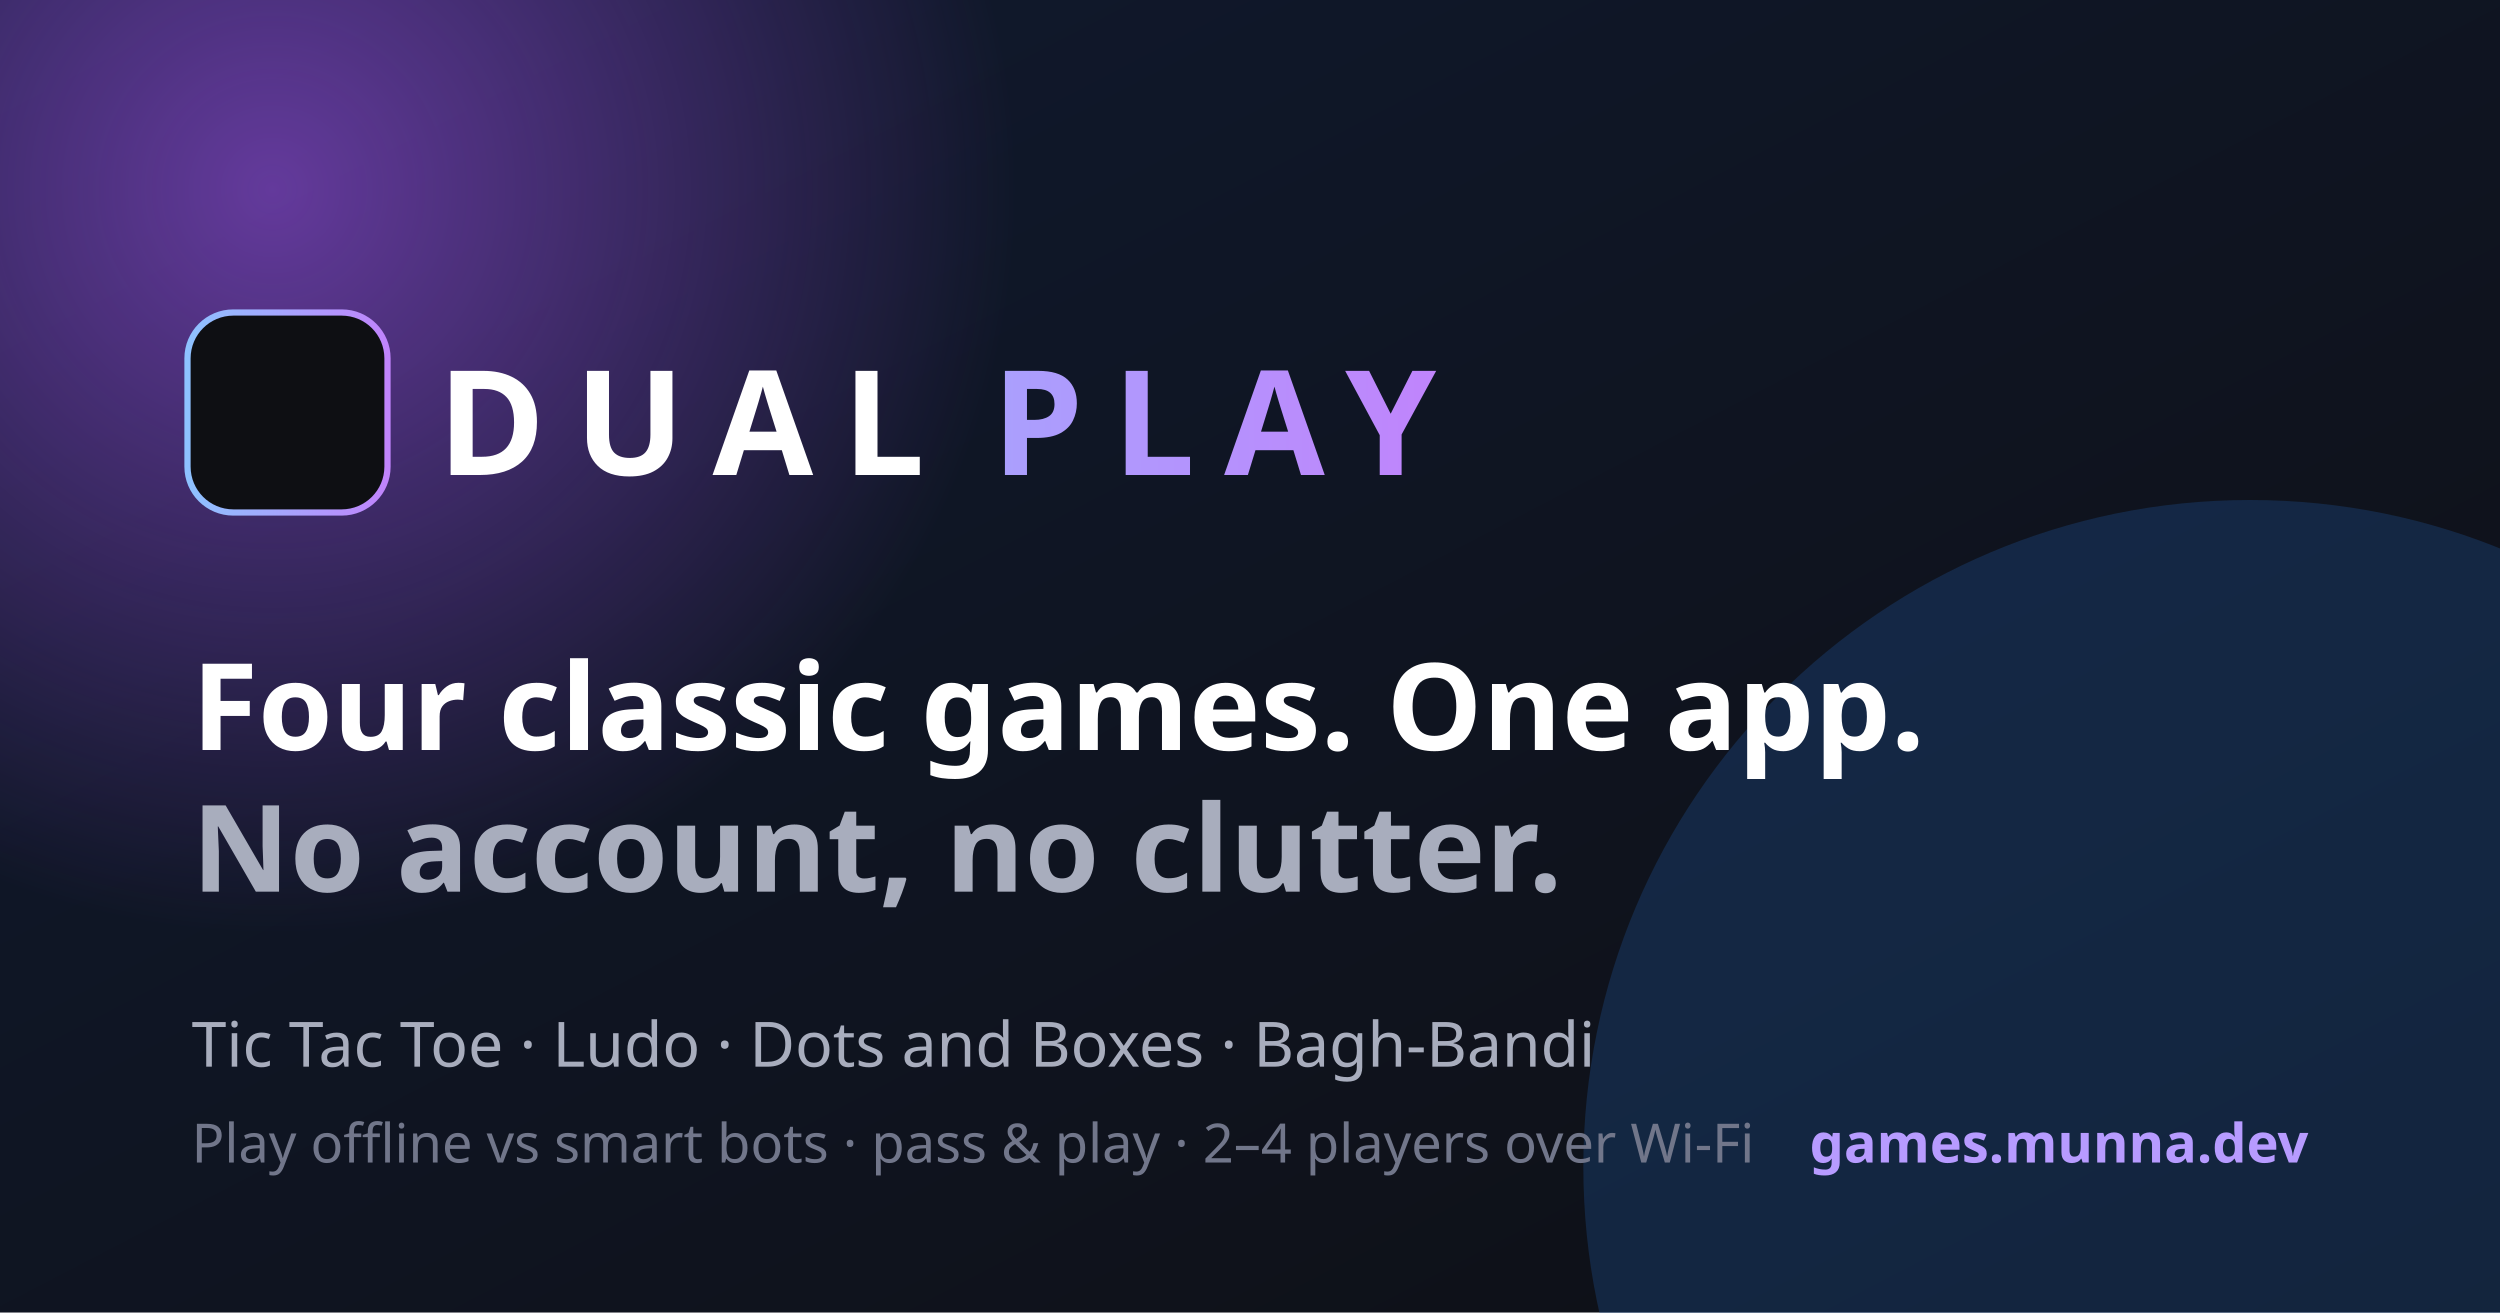
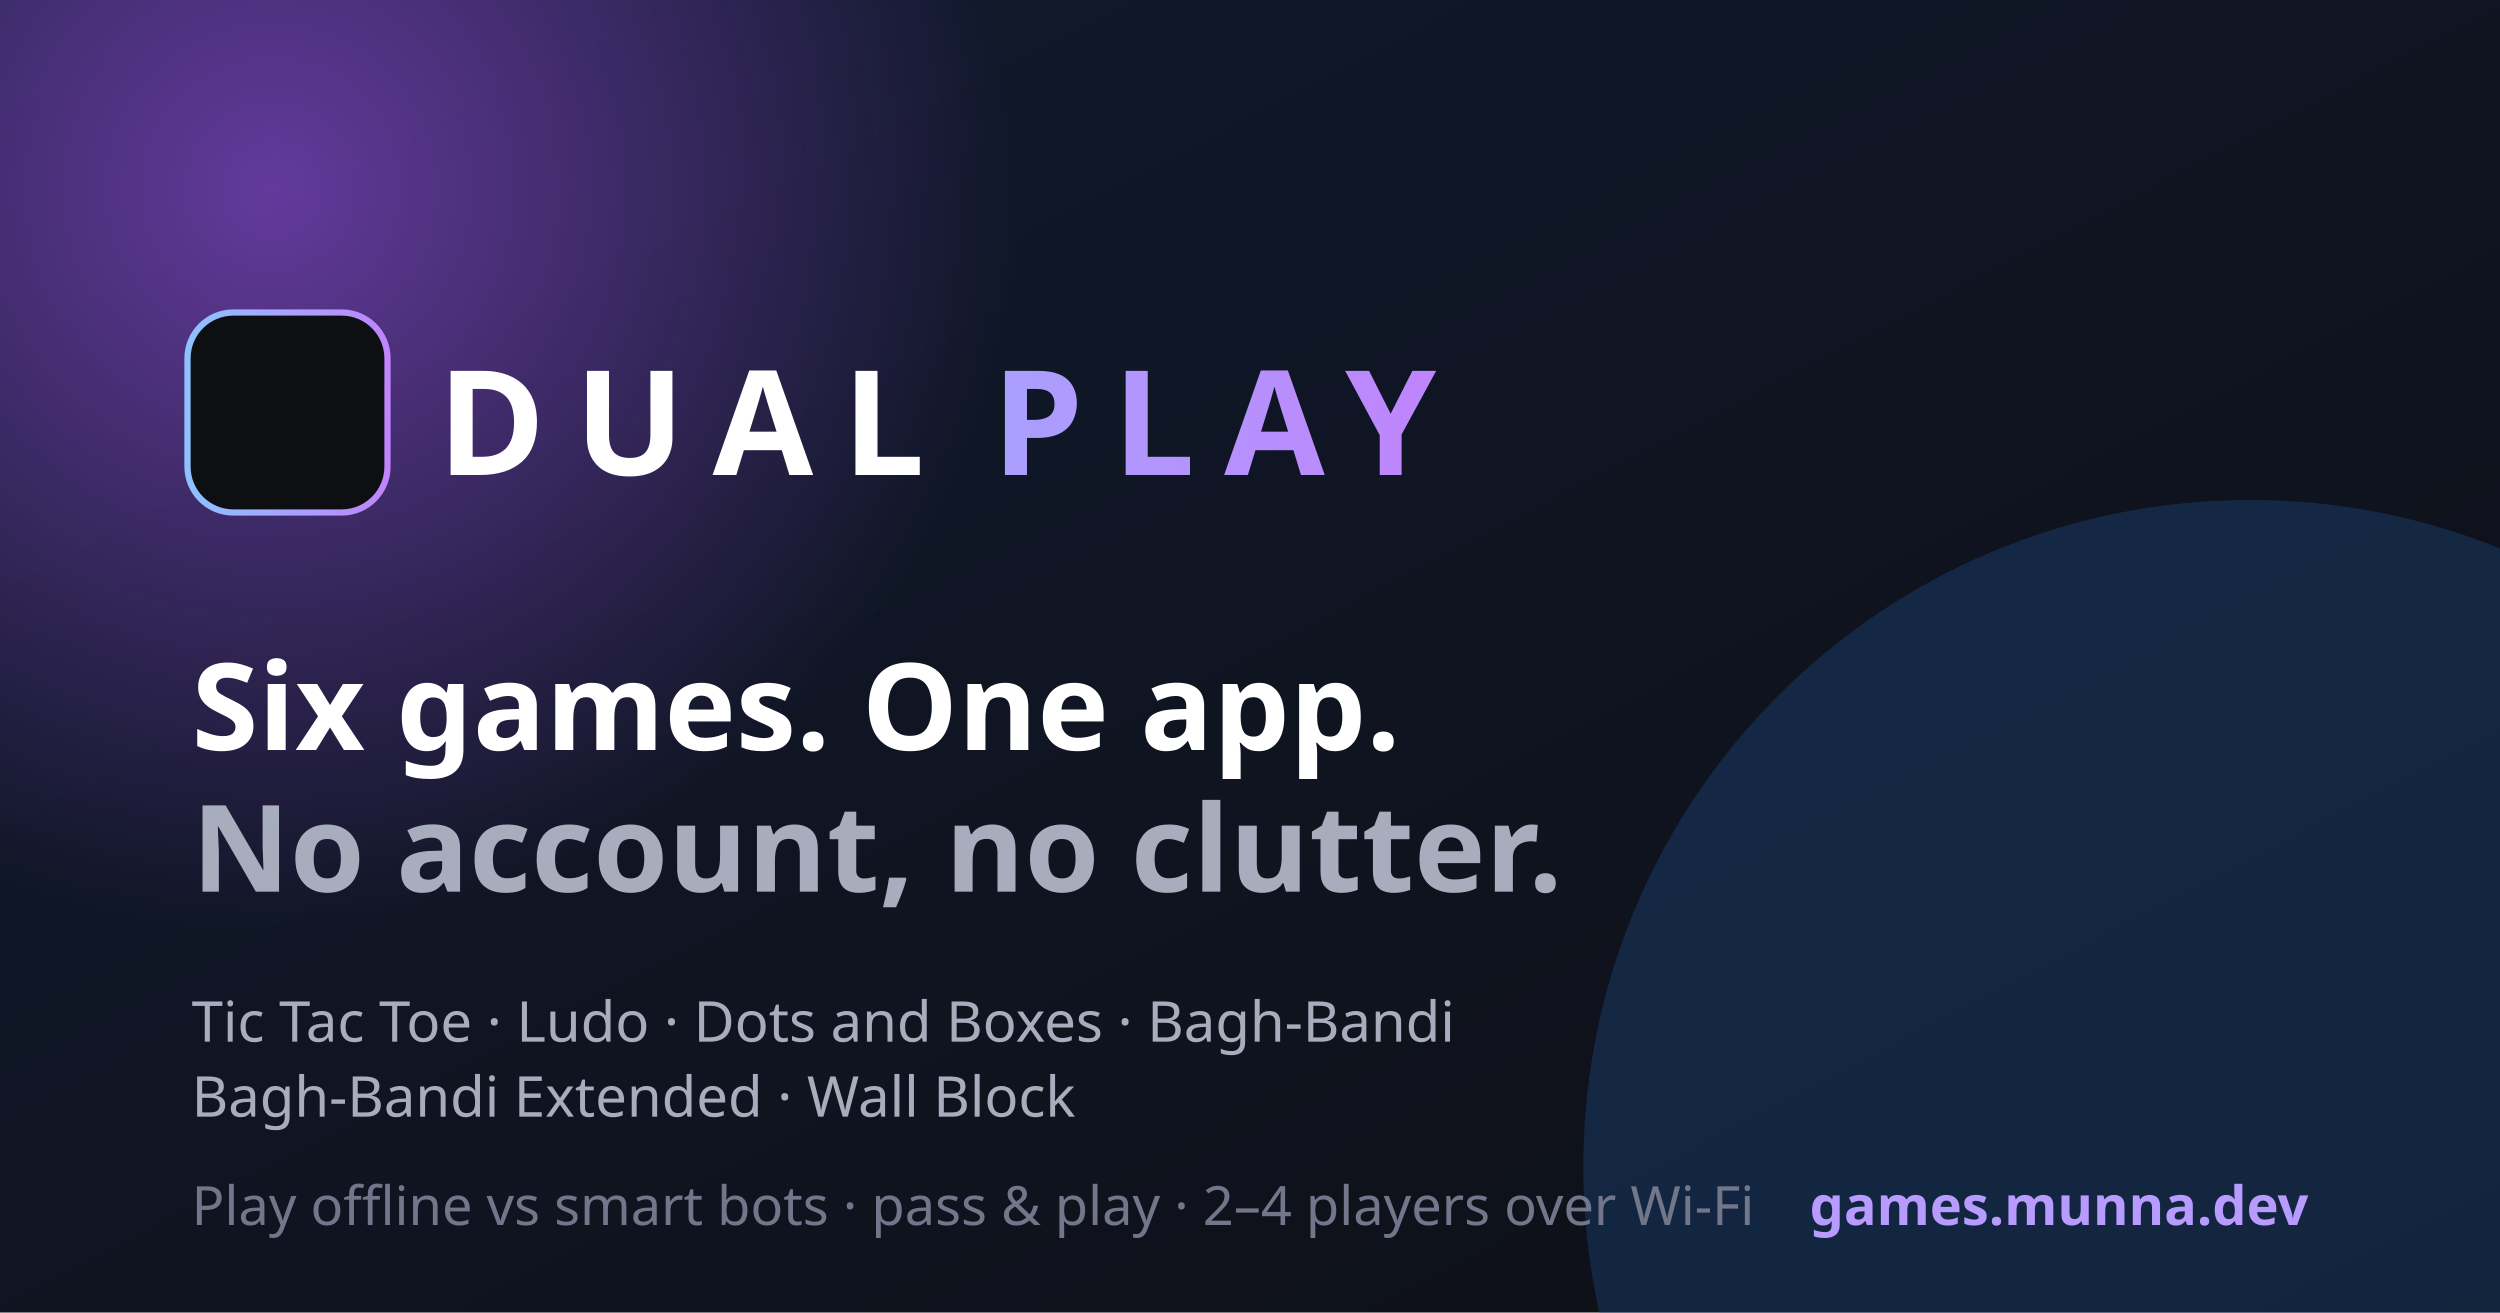
<svg xmlns="http://www.w3.org/2000/svg" viewBox="0 0 1200 630" width="1200" height="630">
  <defs>
    <linearGradient id="bg" x1="0" y1="0" x2="1" y2="1">
      <stop offset="0" stop-color="#101a30" />
      <stop offset="1" stop-color="#0e0f13" />
    </linearGradient>
    <linearGradient id="grad" x1="0" y1="0" x2="1" y2="0">
      <stop offset="0" stop-color="#8ec2ff" />
      <stop offset="1" stop-color="#c084fc" />
    </linearGradient>
    <radialGradient id="glow" cx="0.5" cy="0.5" r="0.5">
      <stop offset="0" stop-color="#a855f7" stop-opacity="0.55" />
      <stop offset="1" stop-color="#a855f7" stop-opacity="0" />
    </radialGradient>
  </defs>
  <rect width="1200" height="630" fill="url(#bg)" />
  <circle cx="130" cy="90" r="360" fill="url(#glow)" />
  <circle cx="1080" cy="560" r="320" fill="#1f4e8c" fill-opacity="0.35" />
  <g transform="translate(90,150)">
    <rect x="0" y="0" width="96" height="96" rx="22" fill="#0e0f13" stroke="url(#grad)" stroke-width="3" />
    <g stroke="url(#grad)" stroke-width="5" stroke-linecap="round">
      <line x1="36" y1="14" x2="36" y2="82" />
      <line x1="60" y1="14" x2="60" y2="82" />
      <line x1="14" y1="36" x2="82" y2="36" />
      <line x1="14" y1="60" x2="82" y2="60" />
    </g>
  </g>
  <text x="210" y="228" font-family="'Space Grotesk','Segoe UI',sans-serif" font-size="70" font-weight="700" letter-spacing="14" fill="#ffffff">DUAL <tspan fill="url(#grad)">PLAY</tspan>
  </text>
-   <text x="92" y="360" font-family="'Space Grotesk','Segoe UI',sans-serif" font-size="58" font-weight="700" fill="#ffffff">Four classic games. One app.</text>
+   <text x="92" y="360" font-family="'Space Grotesk','Segoe UI',sans-serif" font-size="58" font-weight="700" fill="#ffffff">Six games. One app.</text>
  <text x="92" y="428" font-family="'Space Grotesk','Segoe UI',sans-serif" font-size="58" font-weight="700" fill="#a8adbd">No account, no clutter.</text>
-   <text x="92" y="512" font-family="'Segoe UI',sans-serif" font-size="30" fill="#a8adbd">Tic Tac Toe · Ludo · Dots and Boxes · Bagh-Bandi</text>
-   <text x="92" y="558" font-family="'Segoe UI',sans-serif" font-size="26" fill="#71768a">Play offline vs smart bots · pass &amp; play · 2–4 players over Wi-Fi</text>
-   <text x="1108" y="558" text-anchor="end" font-family="'Space Grotesk','Segoe UI',sans-serif" font-size="26" font-weight="600" fill="#b79bff">games.munna.dev</text>
+   <text x="92" y="500" font-family="'Segoe UI',sans-serif" font-size="27" fill="#a8adbd">Tic Tac Toe · Ludo · Dots and Boxes · Bagh-Bandi</text>
+   <text x="92" y="536" font-family="'Segoe UI',sans-serif" font-size="27" fill="#a8adbd">Bagh-Bandi Extended · Wall Block</text>
+   <text x="92" y="588" font-family="'Segoe UI',sans-serif" font-size="26" fill="#71768a">Play offline vs smart bots · pass &amp; play · 2–4 players over Wi-Fi</text>
+   <text x="1108" y="588" text-anchor="end" font-family="'Space Grotesk','Segoe UI',sans-serif" font-size="26" font-weight="600" fill="#b79bff">games.munna.dev</text>
</svg>
